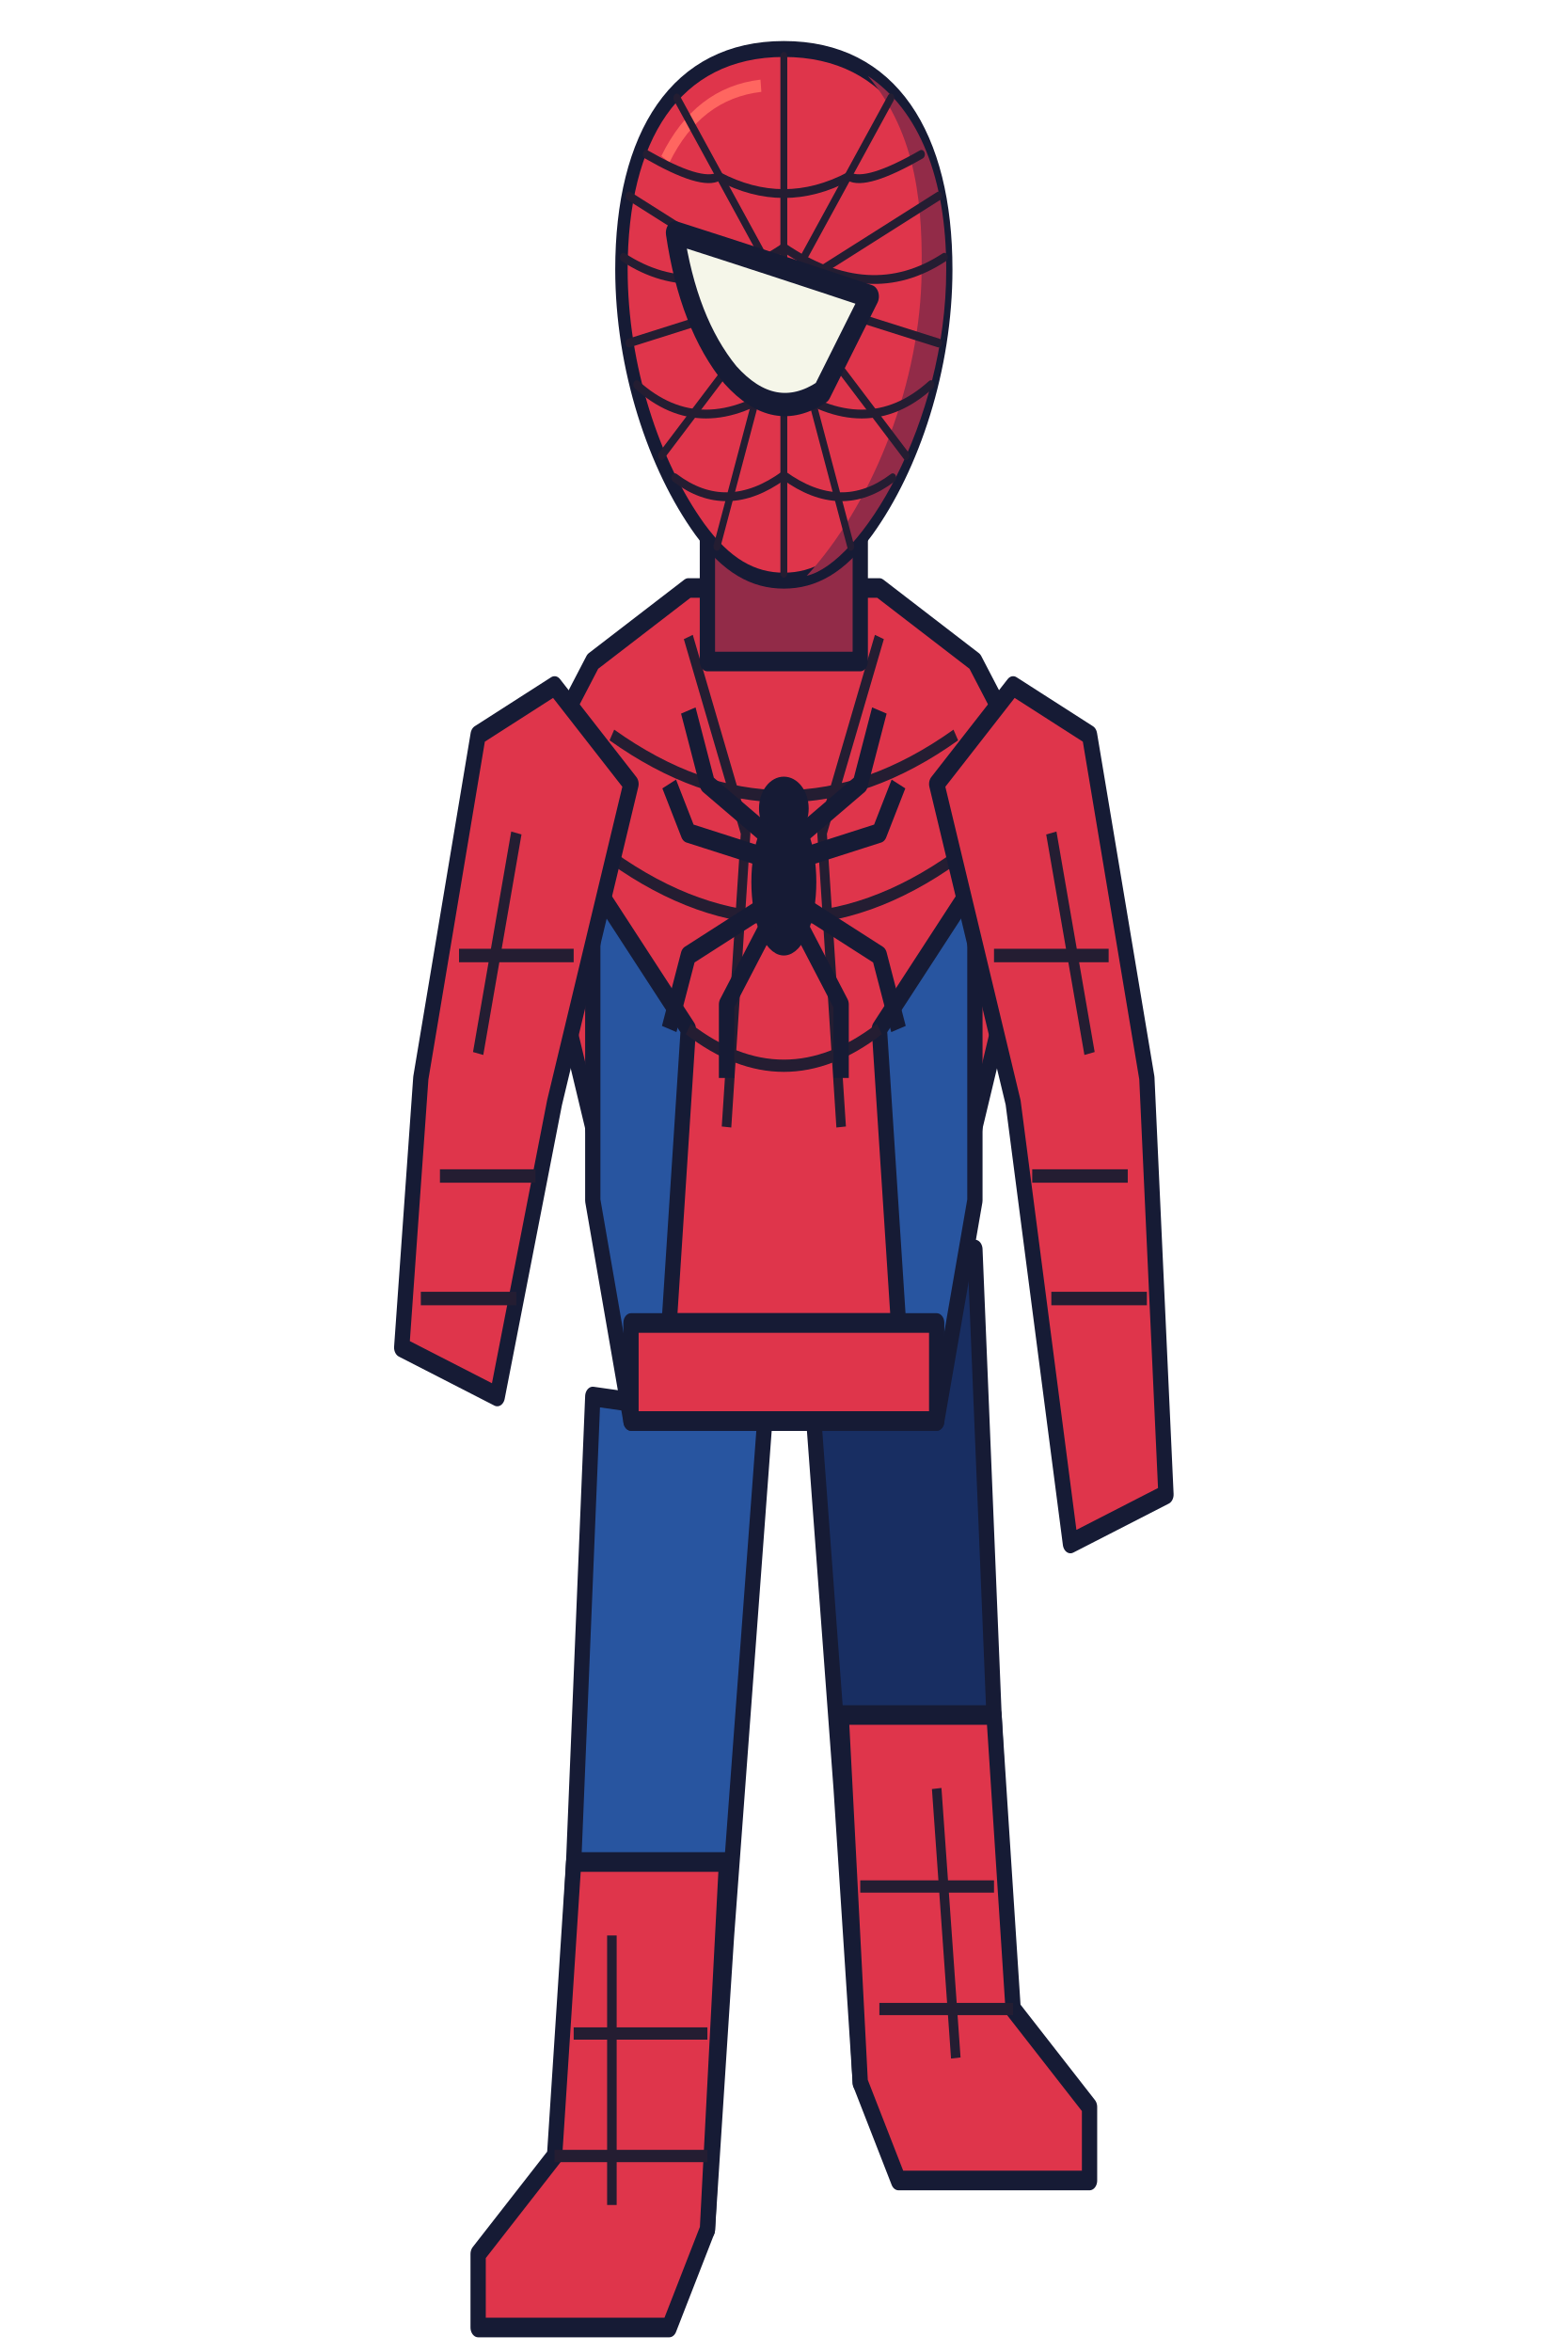
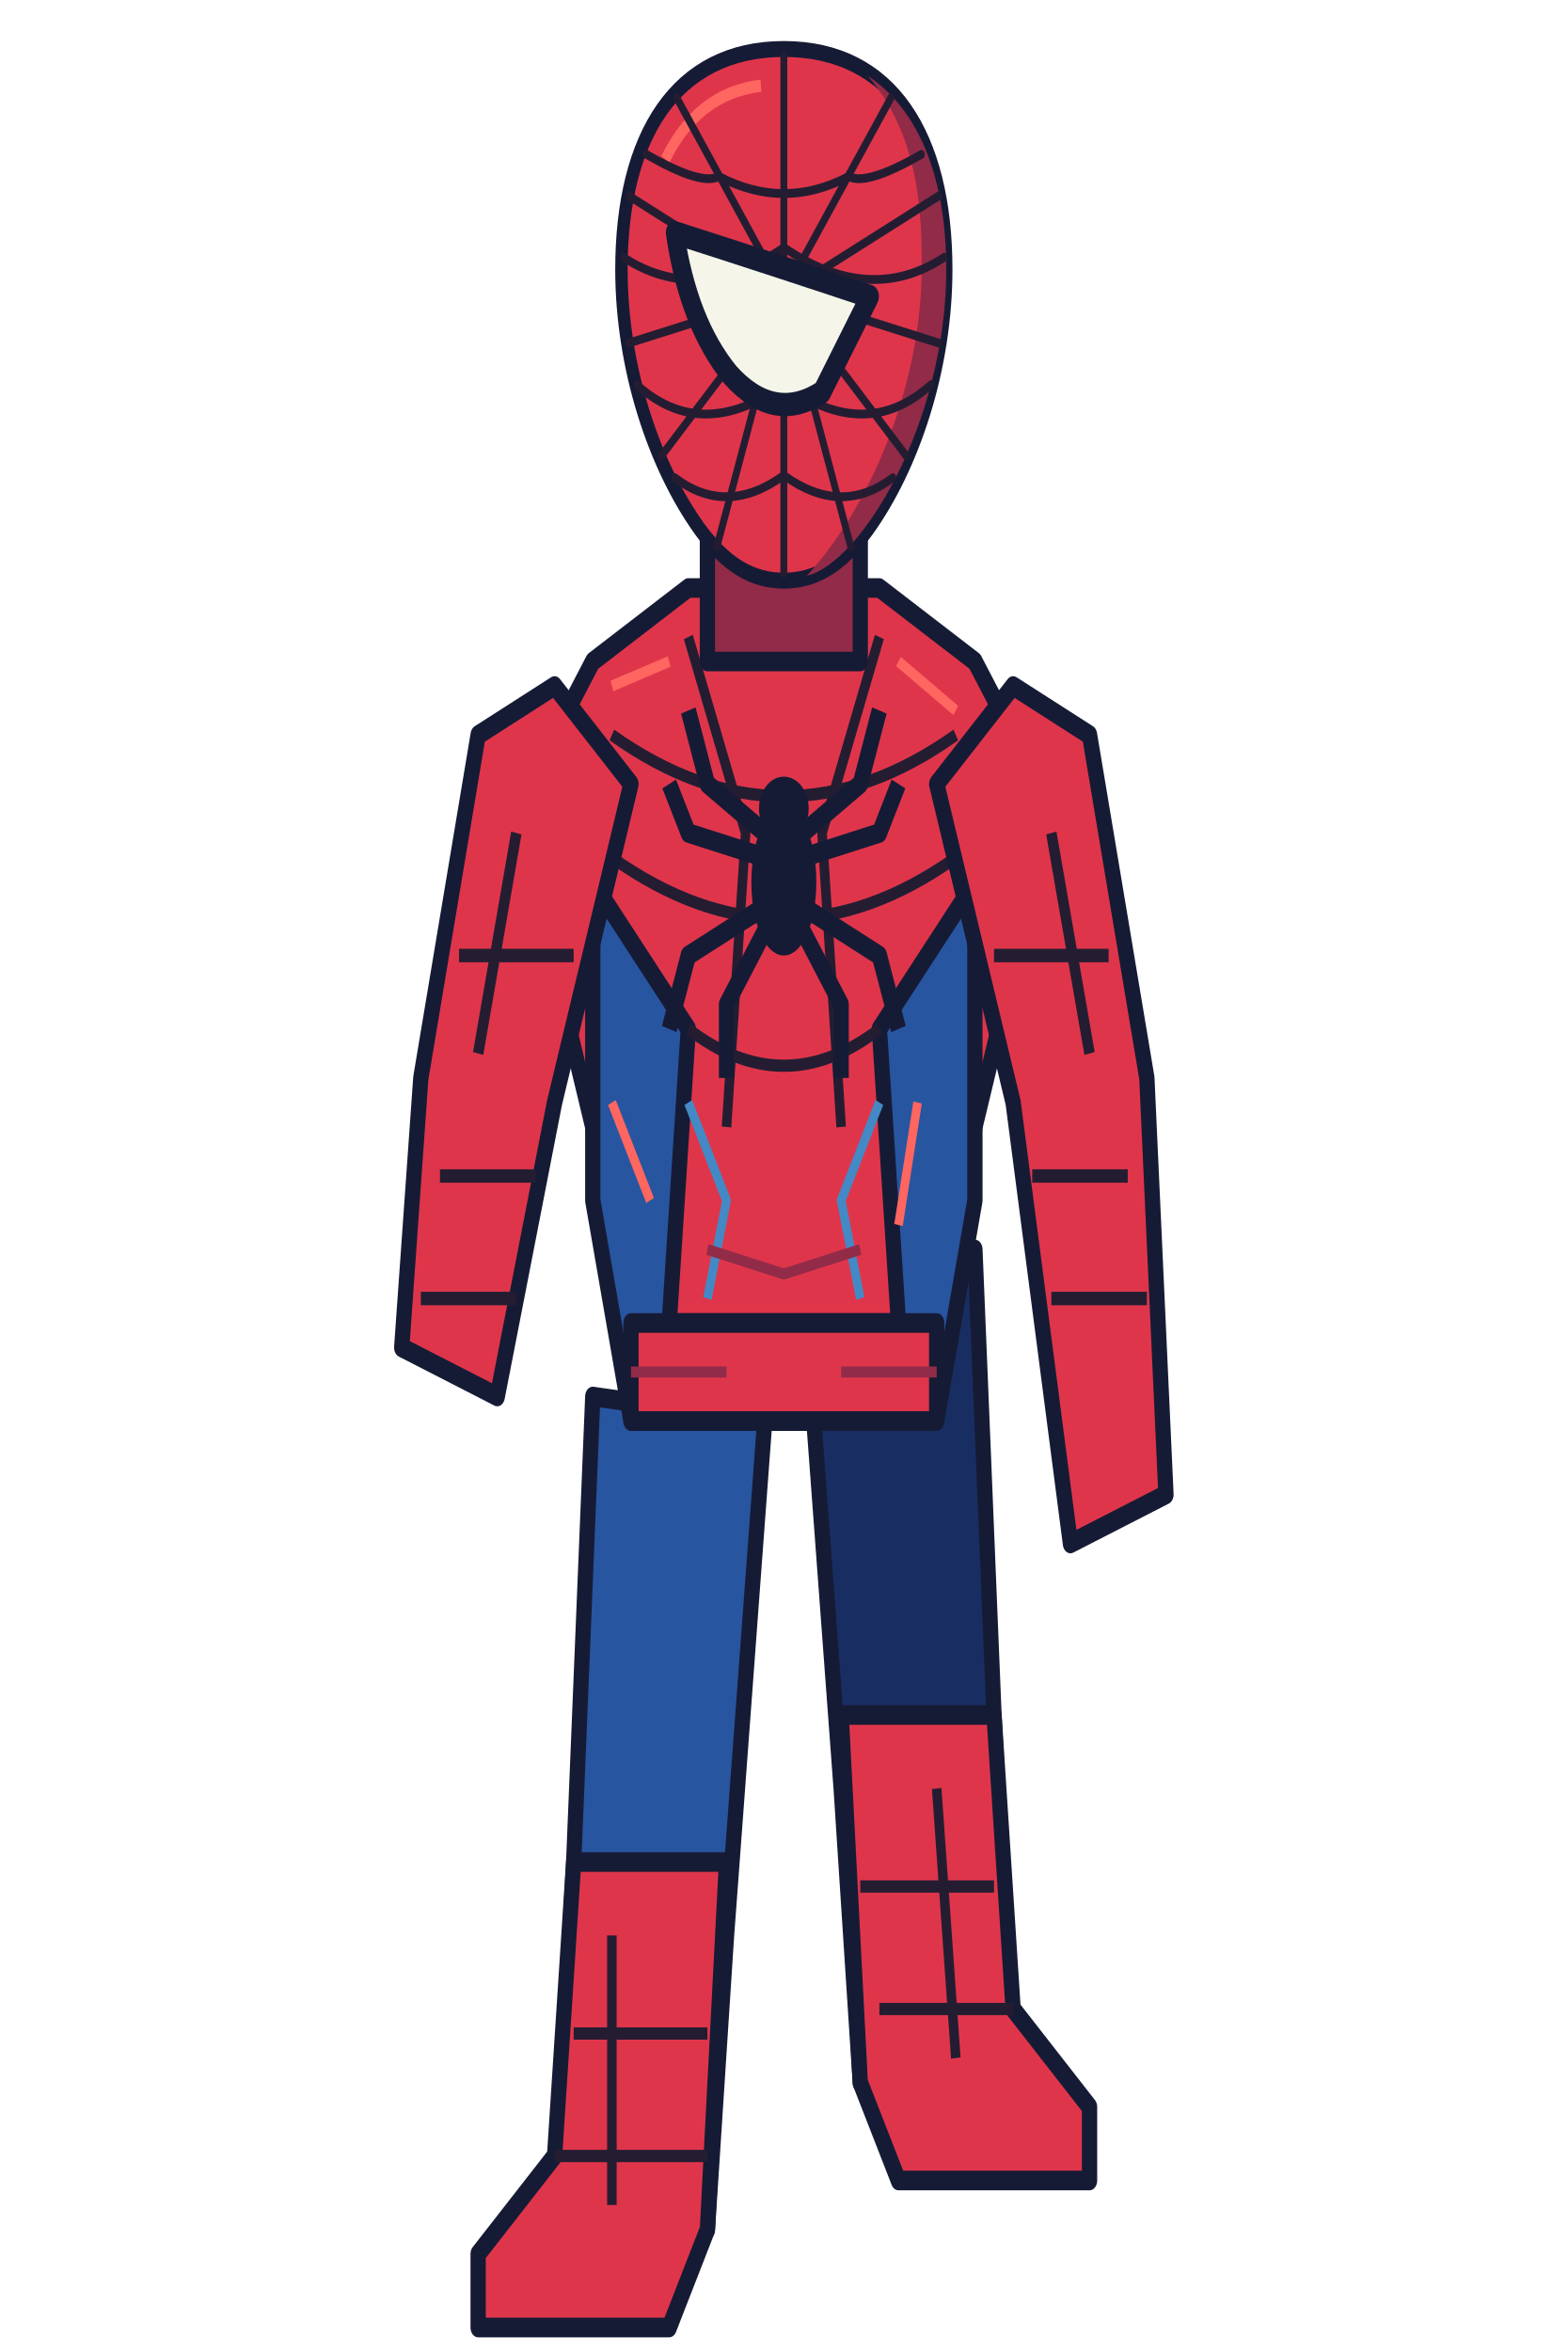
<svg xmlns="http://www.w3.org/2000/svg" viewBox="0 0 64 96" width="64" height="96" role="img" aria-label="Spider-Man" shape-rendering="geometricPrecision">
  <g stroke="#161b35" stroke-width=".8" stroke-linejoin="round">
    <g transform="translate(32 0) scale(0.78 1) translate(-32 0)">
      <g transform="translate(0 3)">
        <path d="M22 54L31 55L29 76L28 88H20L21 73Z" fill="#2855a0" />
        <path d="M21 73H29L28 88L26 92H16V89L20 85Z" fill="#df354b" />
        <path d="M23 76L23 87M21 80H28M20 85H28" stroke="#241d32" fill="none" stroke-width=".5" />
      </g>
      <g transform="translate(0 -3)">
        <path d="M33 55L42 54L43 73L44 88H36L35 76Z" fill="#182e62" />
        <path d="M35 73H43L44 85L48 89V92H38L36 88Z" fill="#df354b" />
        <path d="M40 76L41 87M36 80H43M37 85H44" stroke="#241d32" fill="none" stroke-width=".5" />
      </g>
      <path d="M22 27L27 24H37L42 27L46 33L42 46L40 57H24L22 46L18 33Z" fill="#df354b" />
      <path d="M22 36L27 42L26 54H38L37 42L42 36V49L40 58H24L22 49Z" fill="#2855a0" />
      <path d="M24 54H40V58H24Z" fill="#df354b" />
      <path d="M27 26L30 34L29 46M37 26L34 34L35 46M23 30Q32 35 41 30M23 35Q32 40 41 35M27 42Q32 45 37 42" fill="none" stroke="#241d32" stroke-width=".5" />
+       <g fill="none" stroke-width=".45">
+         <path d="M23 28L26 27M38 27L41 29M23 45L25 49M39 45L38 50" stroke="#ff6660" />
+         <path d="M27 45L29 49L28 53M37 45L35 49L36 53" stroke="#4389c6" />
+         <path d="M28 51L32 52L36 51M24 56H29M35 56H40" stroke="#922b48" />
+       </g>
      <g transform="translate(32 36)">
        <g stroke="#161b35" fill="#161b35" stroke-width=".8">
          <ellipse cx="0" cy="0" rx="1.3" ry="2.6" />
          <circle cy="-3" r=".9" />
          <path d="M-1-2L-4-4L-5-7M1-2L4-4L5-7M-1-1L-5-2L-6-4M1-1L5-2L6-4M-1 1L-5 3L-6 6M1 1L5 3L6 6M-1 2L-3 5L-3 8M1 2L3 5L3 8" fill="none" />
        </g>
      </g>
      <path d="M20 28L16 30L13 44L12 55L17 57L20 45L24 32Z" fill="#df354b" />
      <path d="M44 28L48 30L51 44L52 61L47 63L44 45L40 32Z" fill="#df354b" />
      <path d="M18 34L16 43M46 34L48 43M15 39H21M43 39H49M14 48H19M45 48H50M13 53H18M46 53H51" fill="none" stroke="#241d32" stroke-width=".55" />
      <path d="M28 21H36V27H28Z" fill="#922b48" />
      <g transform="translate(32 2)">
        <g stroke="#161b35" stroke-width=".65" stroke-linejoin="round" shape-rendering="geometricPrecision">
          <path d="M0 0C-5.7 0-8.5 3.6-8.5 9C-8.5 13-6.8 17-4.4 19.6C-3 21.1-1.6 21.7 0 21.7C1.6 21.7 3 21.1 4.4 19.6C6.8 17 8.5 13 8.5 9C8.5 3.6 5.7 0 0 0Z" fill="#df354b" />
          <path d="M4.4 1.1C7 3.5 7.3 6.5 7.2 9.5C7 14 4.5 18.7 1.2 21.5C4 21 8.5 15.3 8.5 9C8.5 5.3 7.1 2.5 4.4 1.1Z" fill="#922b48" stroke="none" />
          <path d="M-6.2 4.5Q-4.5 1.8-1.2 1.5" stroke="#ff6660" stroke-width=".5" fill="none" />
          <g fill="none" stroke="#241d32" stroke-width=".36" stroke-linecap="round">
            <path d="M0 .3V21.4M-5.6 2L0 10L5.6 2M-8.1 6L0 10L8.1 6M-8.1 12L0 10L8.1 12M-6.4 16.6L0 10L6.4 16.6M-3.5 20.3L0 10L3.5 20.3" />
            <path d="M-7.2 4.3Q-4.3 5.6-3.4 5.2Q0 6.6 3.4 5.2Q4.3 5.6 7.2 4.3M-8.4 8.5Q-4.5 10.5 0 8.1Q4.5 10.5 8.4 8.5M-7.7 13.7Q-4.3 16.1 0 13.7Q4.3 16.1 7.7 13.7M-5.7 17.5Q-3 19.1 0 17.4Q3 19.1 5.7 17.5" />
          </g>
          <g fill="#f5f6e9" stroke-width=".95">
            <path d="M-5.7 7.5Q-.5 8.8 4.5 10.1L2 14Q-.5 15.3-2.8 13.3Q-5 11.2-5.7 7.5Z" />
          </g>
        </g>
      </g>
    </g>
  </g>
</svg>
